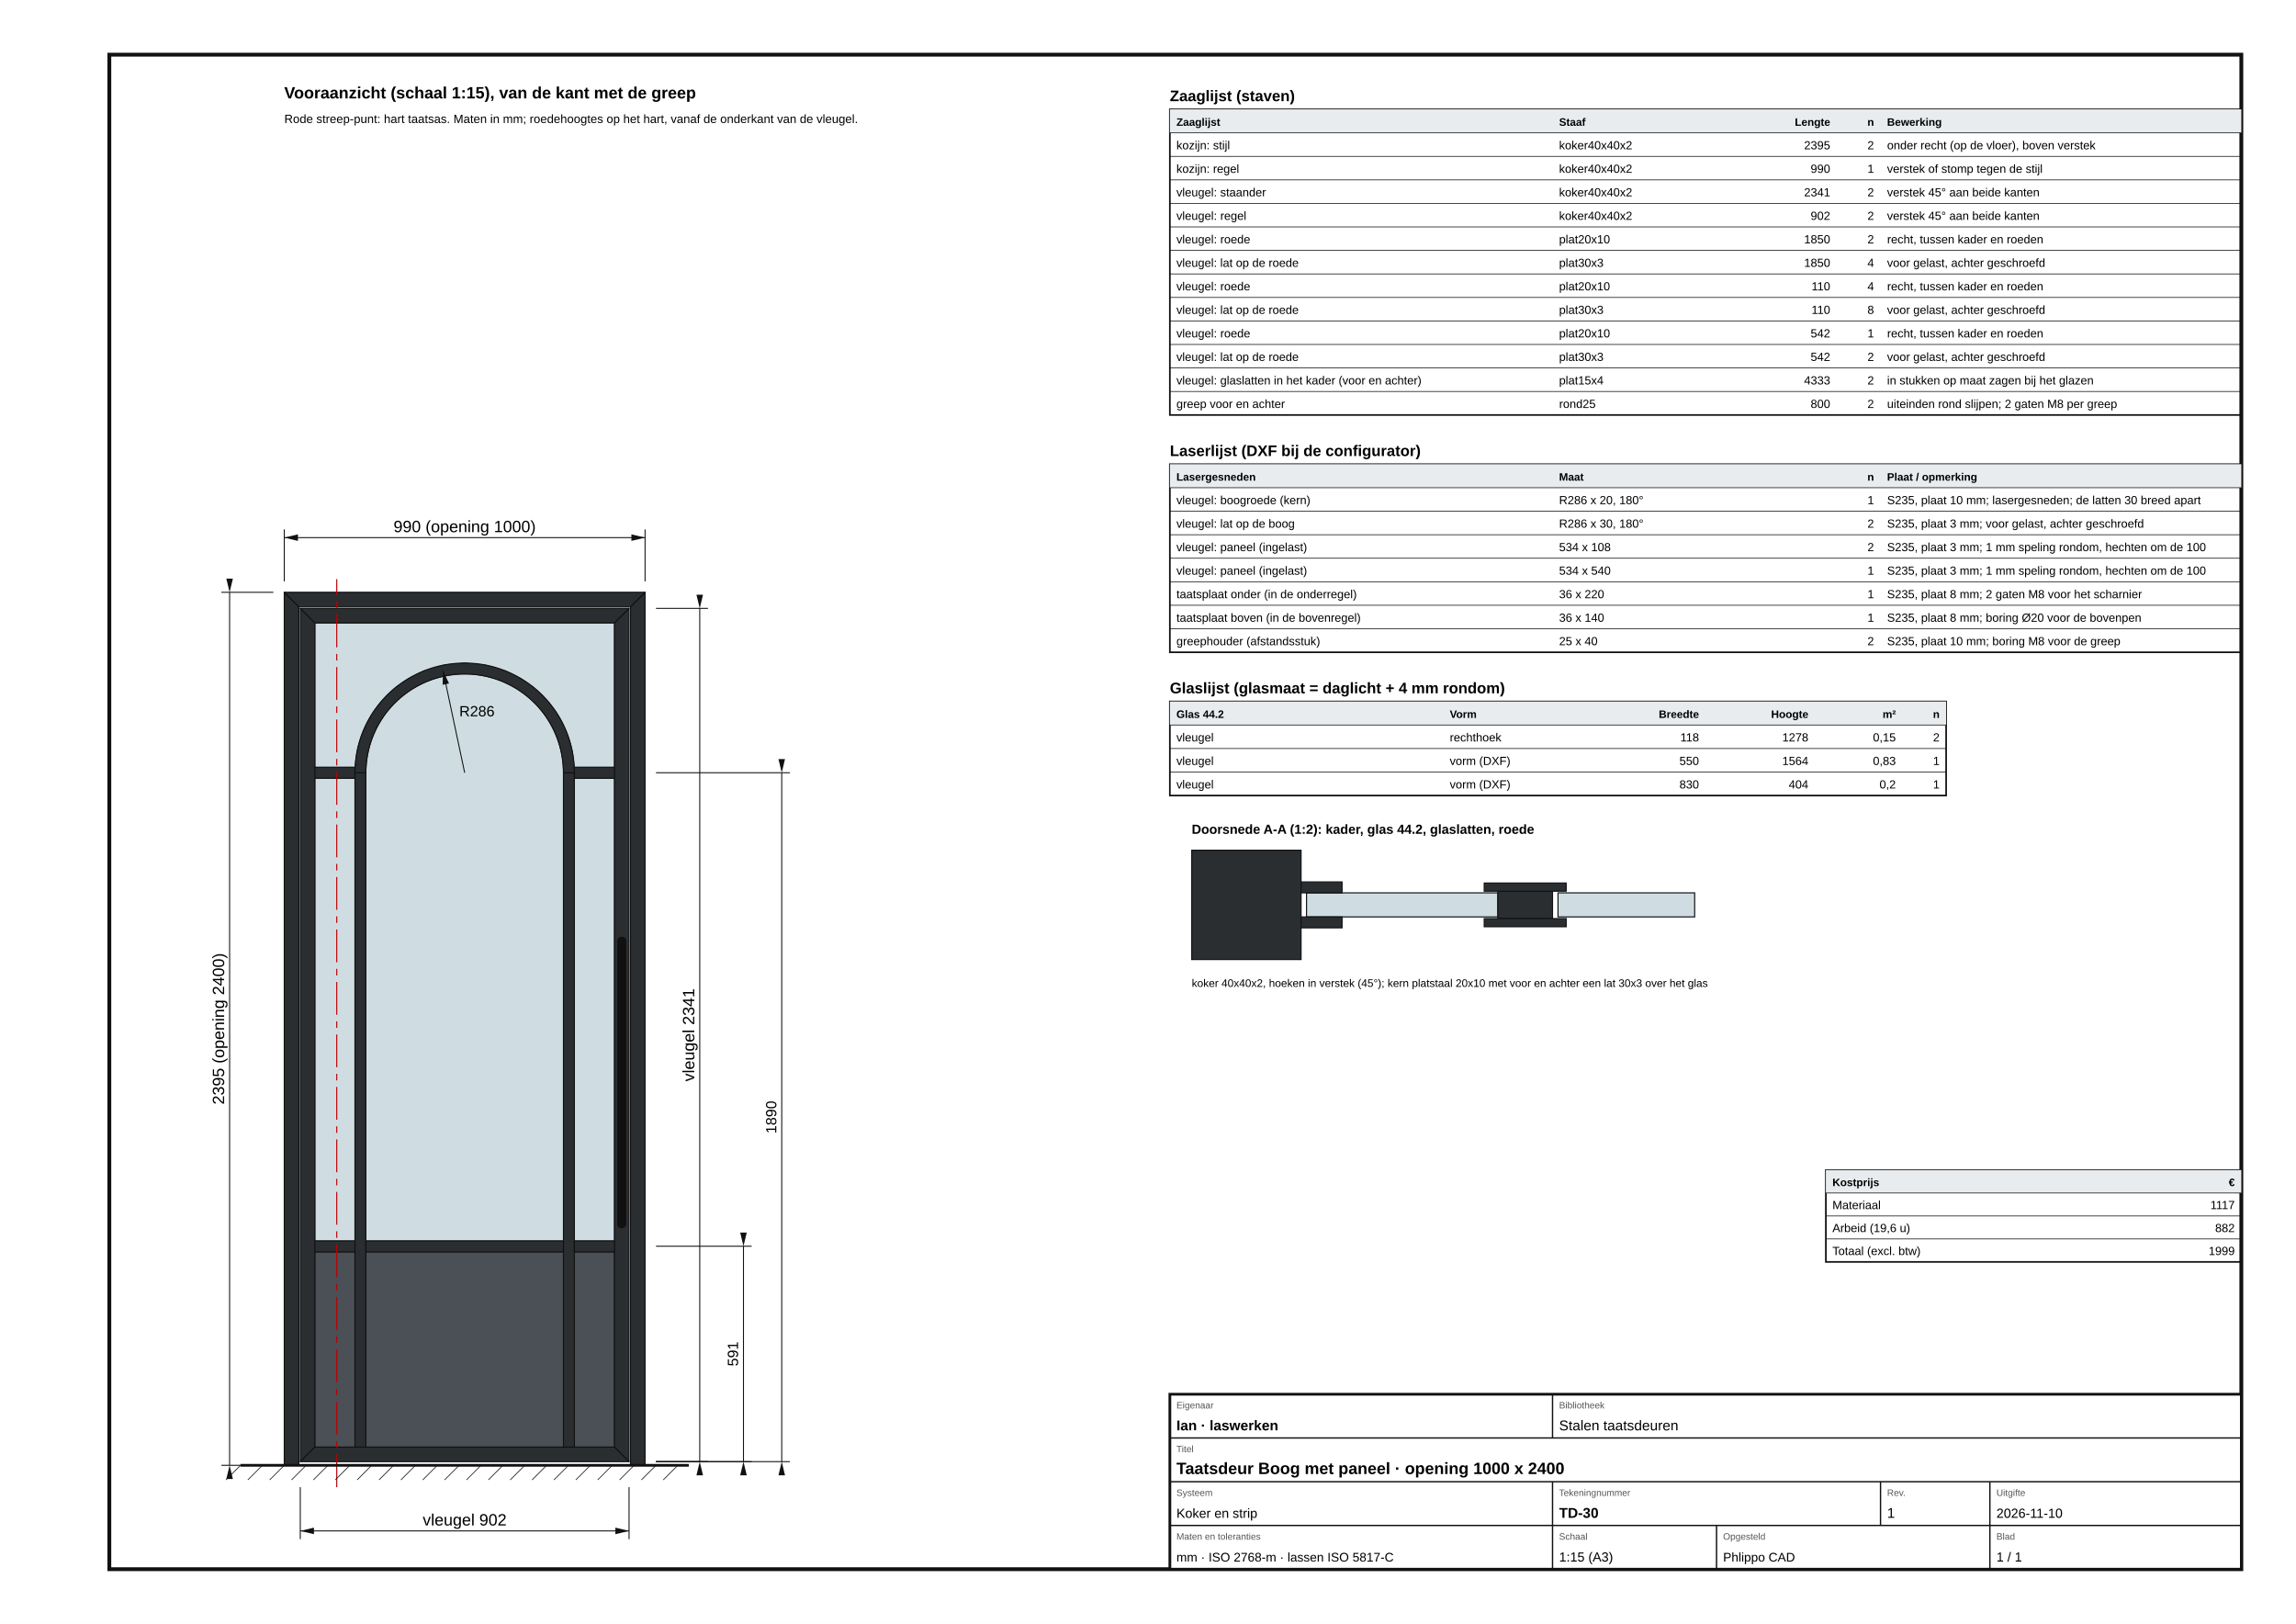
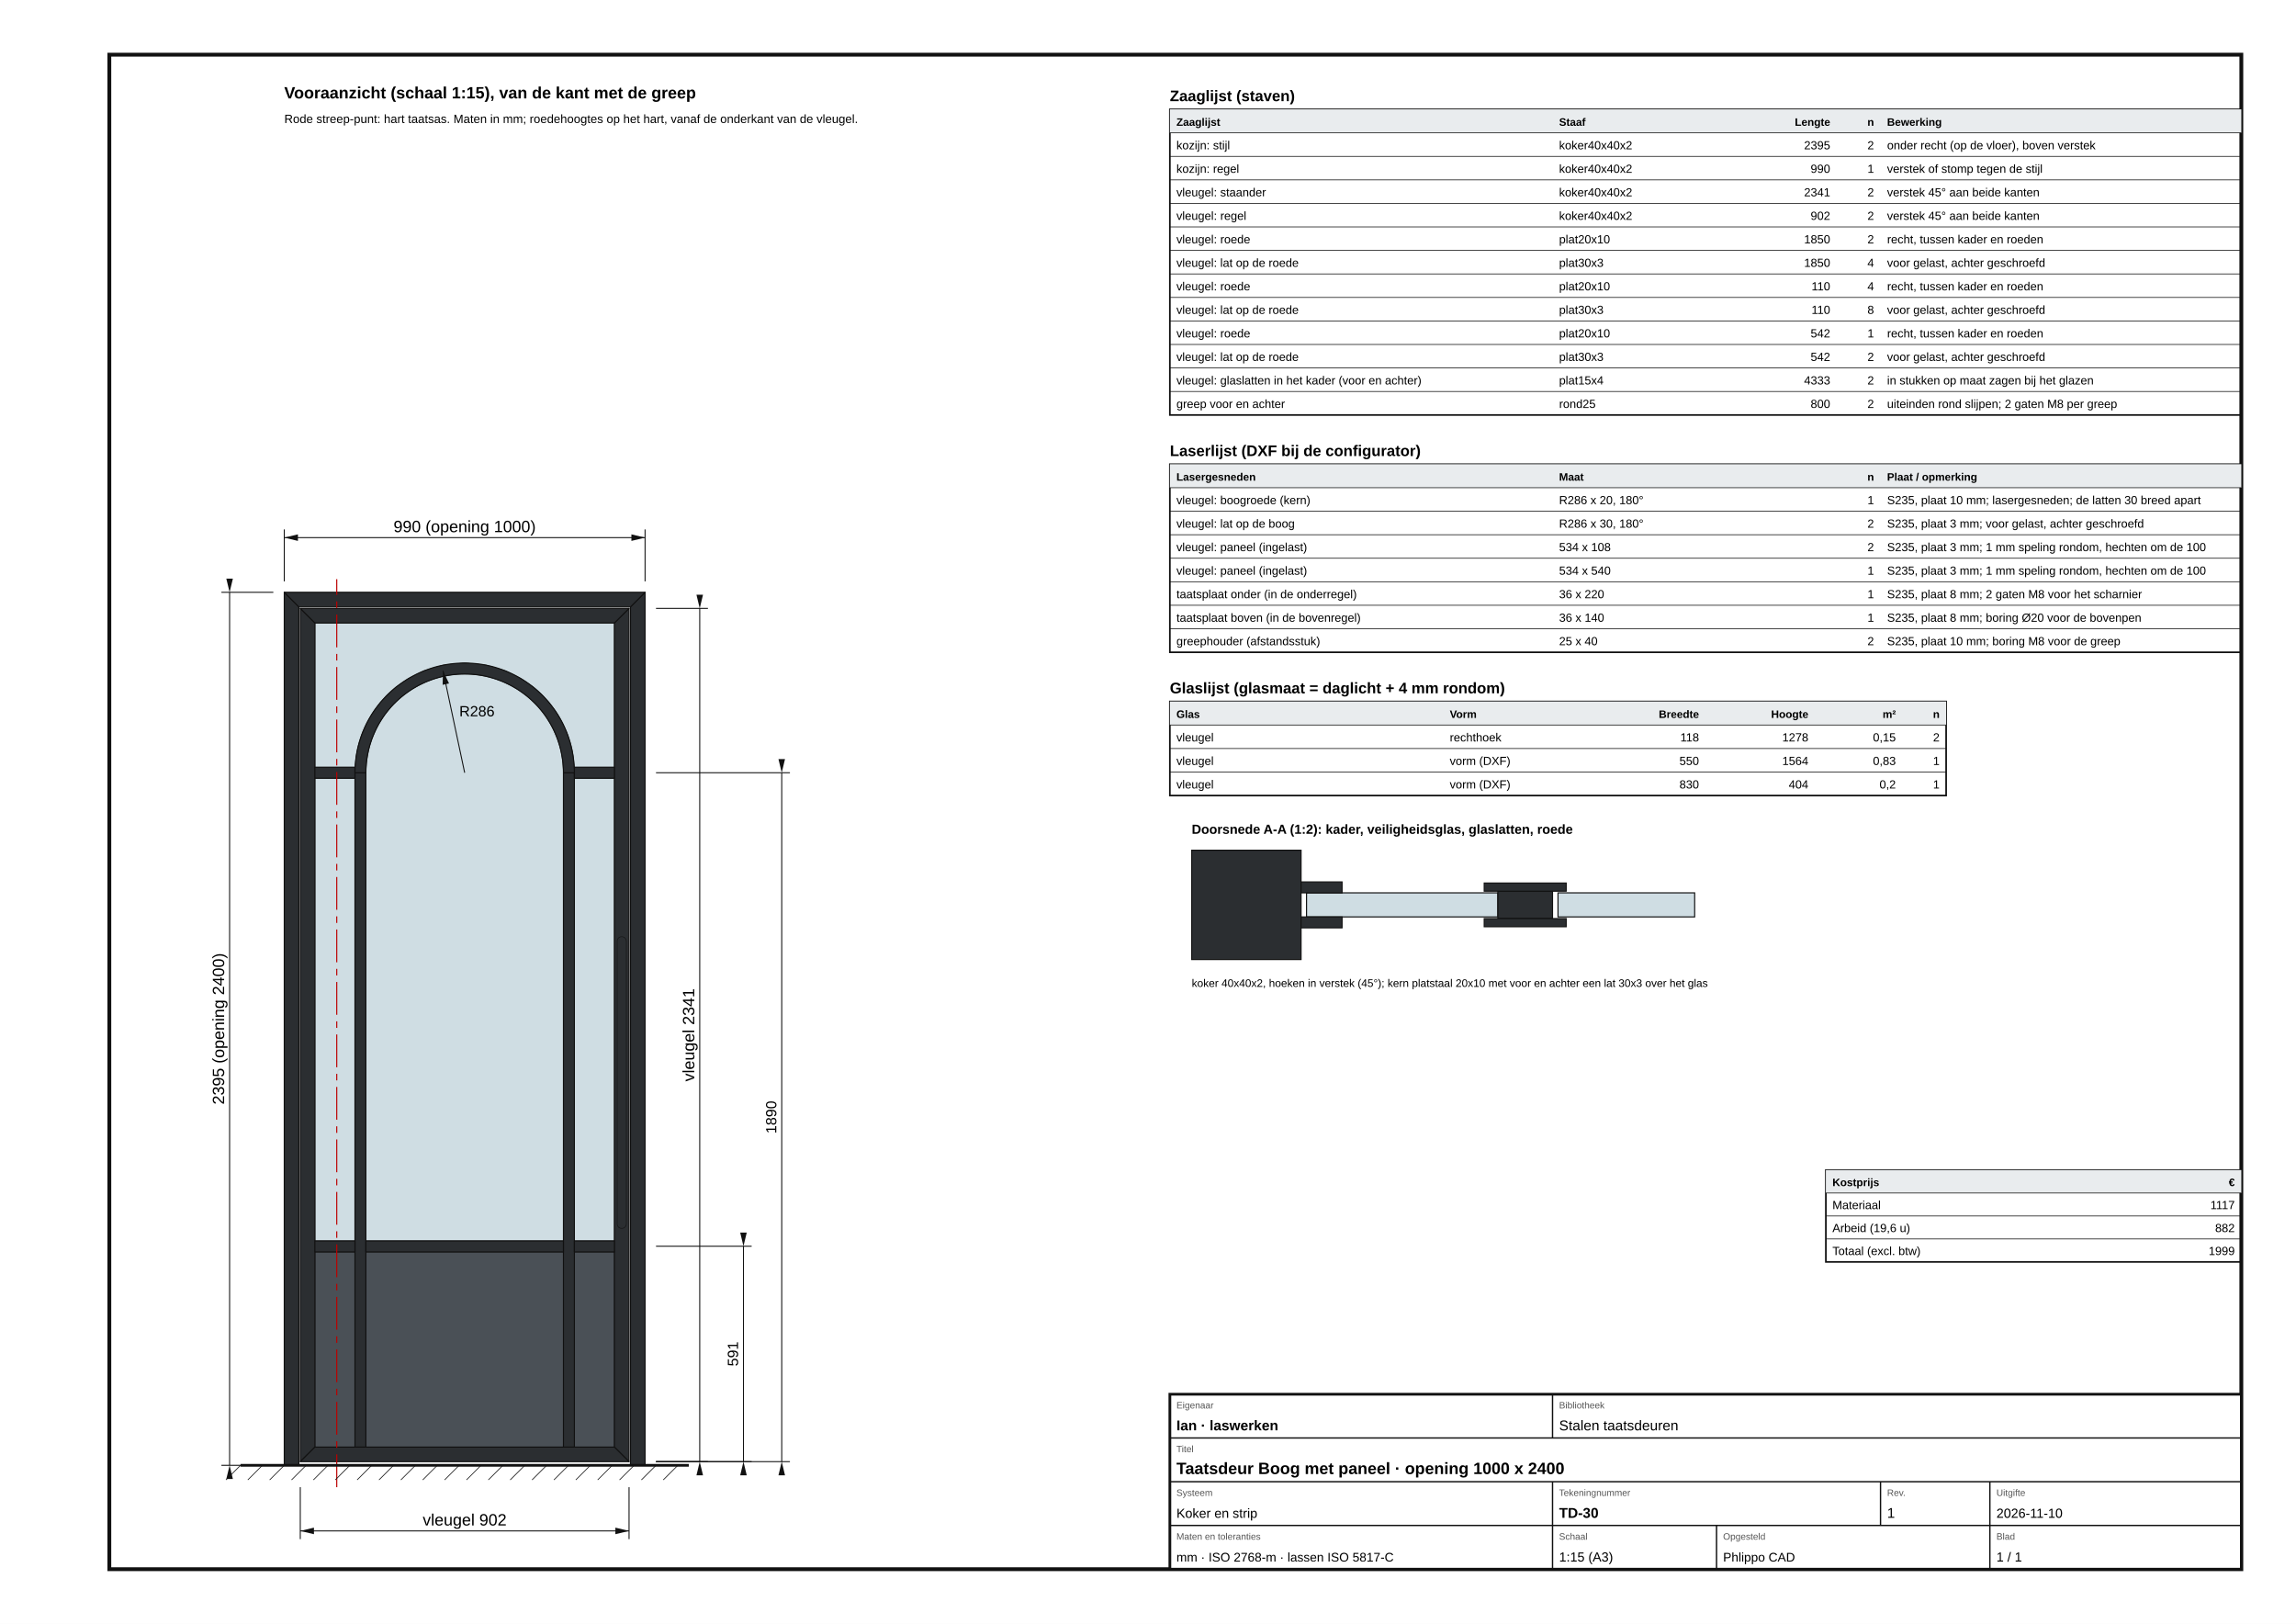
<svg xmlns="http://www.w3.org/2000/svg" viewBox="0 0 420 297" width="420mm" height="297mm" font-family="Arial, Helvetica, sans-serif">
  <rect width="420" height="297" fill="#fff" />
  <rect x="20" y="10" width="390" height="277" fill="none" stroke="#111" stroke-width="0.7" />
  <polygon points="57.6,226.97 64.93,226.97 64.93,142.33 57.6,142.33" fill="#cfdde3" stroke="#111" stroke-width="0.15" stroke-linejoin="round" />
  <polygon points="105.07,226.97 112.4,226.97 112.4,142.33 105.07,142.33" fill="#cfdde3" stroke="#111" stroke-width="0.15" stroke-linejoin="round" />
  <polygon points="66.93,226.97 103.07,226.97 103.07,141.33 103.07,141.33 103.06,140.86 103.04,140.39 103.01,139.92 102.97,139.44 102.91,138.98 102.84,138.51 102.76,138.04 102.67,137.58 102.57,137.12 102.45,136.66 102.32,136.2 102.18,135.75 102.03,135.3 101.87,134.86 101.69,134.42 101.5,133.98 101.31,133.56 101.1,133.13 100.88,132.71 100.65,132.3 100.4,131.89 100.15,131.49 99.89,131.1 99.62,130.71 99.33,130.34 99.04,129.96 98.74,129.6 98.43,129.24 98.11,128.9 97.78,128.56 97.44,128.23 97.09,127.91 96.73,127.6 96.37,127.29 96,127 95.62,126.72 95.23,126.44 94.84,126.18 94.44,125.93 94.03,125.69 93.62,125.46 93.2,125.24 92.78,125.03 92.35,124.83 91.91,124.64 91.47,124.47 91.03,124.3 90.58,124.15 90.13,124.01 89.68,123.88 89.22,123.77 88.76,123.66 88.29,123.57 87.83,123.49 87.36,123.42 86.89,123.37 86.42,123.32 85.95,123.29 85.47,123.27 85,123.27 84.53,123.27 84.05,123.29 83.58,123.32 83.11,123.37 82.64,123.42 82.17,123.49 81.71,123.57 81.24,123.66 80.78,123.77 80.32,123.88 79.87,124.01 79.42,124.15 78.97,124.3 78.53,124.47 78.09,124.64 77.65,124.83 77.22,125.03 76.8,125.24 76.38,125.46 75.97,125.69 75.56,125.93 75.16,126.18 74.77,126.44 74.38,126.72 74,127 73.63,127.29 73.27,127.6 72.91,127.91 72.56,128.23 72.22,128.56 71.89,128.9 71.57,129.24 71.26,129.6 70.96,129.96 70.67,130.34 70.38,130.71 70.11,131.1 69.85,131.49 69.6,131.89 69.35,132.3 69.12,132.71 68.9,133.13 68.69,133.56 68.5,133.98 68.31,134.42 68.13,134.86 67.97,135.3 67.82,135.75 67.68,136.2 67.55,136.66 67.43,137.12 67.33,137.58 67.24,138.04 67.16,138.51 67.09,138.98 67.03,139.44 66.99,139.92 66.96,140.39 66.94,140.86 66.93,141.33" fill="#cfdde3" stroke="#111" stroke-width="0.15" stroke-linejoin="round" />
  <polygon points="57.6,140.33 64.8,140.33 64.96,140.33 65.15,138.41 65.16,138.33 65.17,138.24 65.19,138.14 65.21,138.03 65.23,137.92 65.25,137.81 65.27,137.68 65.29,137.54 65.32,137.4 65.36,137.24 65.39,137.07 65.43,136.89 65.48,136.69 65.53,136.47 65.59,136.23 65.67,135.96 65.75,135.67 65.85,135.35 65.96,134.99 66.1,134.58 66.27,134.13 66.48,133.62 66.73,133.03 67.05,132.36 67.46,131.59 67.98,130.7 68.67,129.67 69.58,128.49 70.81,127.14 72.46,125.66 74.68,124.13 77.55,122.7 81.06,121.66 85,121.27 88.94,121.66 92.45,122.7 95.32,124.13 97.54,125.66 99.19,127.14 100.42,128.49 101.33,129.67 102.02,130.7 102.54,131.59 102.95,132.36 103.27,133.03 103.52,133.62 103.73,134.13 103.9,134.58 104.04,134.99 104.15,135.35 104.25,135.67 104.33,135.96 104.41,136.23 104.47,136.47 104.52,136.69 104.57,136.89 104.61,137.07 104.64,137.24 104.68,137.4 104.71,137.54 104.73,137.68 104.75,137.81 104.77,137.92 104.79,138.03 104.81,138.14 104.83,138.24 104.84,138.33 104.85,138.41 105.04,140.33 105.2,140.33 112.4,140.33 112.4,113.93 57.6,113.93" fill="#cfdde3" stroke="#111" stroke-width="0.15" stroke-linejoin="round" />
  <polygon points="57.6,264.67 64.93,264.67 64.93,228.97 57.6,228.97" fill="#4a5056" stroke="#111" stroke-width="0.15" stroke-linejoin="round" />
  <polygon points="105.07,264.67 112.4,264.67 112.4,228.97 105.07,228.97" fill="#4a5056" stroke="#111" stroke-width="0.15" stroke-linejoin="round" />
  <polygon points="66.93,264.67 103.07,264.67 103.07,228.97 66.93,228.97" fill="#4a5056" stroke="#111" stroke-width="0.15" stroke-linejoin="round" />
  <polygon points="52,268 52,108.33 54.67,111 54.67,268" fill="#2b2e31" stroke="#111" stroke-width="0.2" stroke-linejoin="round" />
  <polygon points="115.33,268 115.33,111 118,108.33 118,268" fill="#2b2e31" stroke="#111" stroke-width="0.2" stroke-linejoin="round" />
  <polygon points="52,108.33 118,108.33 115.33,111 54.67,111" fill="#2b2e31" stroke="#111" stroke-width="0.2" stroke-linejoin="round" />
  <polygon points="54.93,267.33 54.93,111.27 57.6,113.93 57.6,264.67" fill="#2b2e31" stroke="#111" stroke-width="0.2" stroke-linejoin="round" />
  <polygon points="112.4,264.67 112.4,113.93 115.07,111.27 115.07,267.33" fill="#2b2e31" stroke="#111" stroke-width="0.2" stroke-linejoin="round" />
  <polygon points="57.6,264.67 112.4,264.67 115.07,267.33 54.93,267.33" fill="#2b2e31" stroke="#111" stroke-width="0.2" stroke-linejoin="round" />
  <polygon points="54.93,111.27 115.07,111.27 112.4,113.93 57.6,113.93" fill="#2b2e31" stroke="#111" stroke-width="0.2" stroke-linejoin="round" />
  <polygon points="64.93,264.67 64.93,141.33 66.93,141.33 66.93,264.67" fill="#2b2e31" stroke="#111" stroke-width="0.2" stroke-linejoin="round" />
  <polygon points="57.6,140.33 64.93,140.33 64.93,142.33 57.6,142.33" fill="#2b2e31" stroke="#111" stroke-width="0.2" stroke-linejoin="round" />
  <polygon points="57.6,226.97 64.93,226.97 64.93,228.97 57.6,228.97" fill="#2b2e31" stroke="#111" stroke-width="0.2" stroke-linejoin="round" />
  <polygon points="103.07,264.67 103.07,141.33 105.07,141.33 105.07,264.67" fill="#2b2e31" stroke="#111" stroke-width="0.2" stroke-linejoin="round" />
  <polygon points="105.07,140.33 112.4,140.33 112.4,142.33 105.07,142.33" fill="#2b2e31" stroke="#111" stroke-width="0.2" stroke-linejoin="round" />
  <polygon points="105.07,226.97 112.4,226.97 112.4,228.97 105.07,228.97" fill="#2b2e31" stroke="#111" stroke-width="0.2" stroke-linejoin="round" />
  <polygon points="105.07,141.33 105.05,140.63 105.02,139.93 104.96,139.24 104.87,138.54 104.76,137.85 104.63,137.16 104.47,136.48 104.29,135.8 104.08,135.13 103.86,134.47 103.61,133.82 103.33,133.17 103.04,132.54 102.72,131.91 102.38,131.3 102.02,130.7 101.64,130.11 101.23,129.54 100.81,128.98 100.37,128.43 99.91,127.91 99.43,127.39 98.94,126.9 98.43,126.42 97.9,125.96 97.35,125.52 96.79,125.1 96.22,124.7 95.63,124.32 95.03,123.96 94.42,123.62 93.8,123.3 93.16,123 92.52,122.73 91.86,122.48 91.2,122.25 90.53,122.04 89.85,121.86 89.17,121.71 88.48,121.57 87.79,121.46 87.1,121.38 86.4,121.32 85.7,121.28 85,121.27 84.3,121.28 83.6,121.32 82.9,121.38 82.21,121.46 81.52,121.57 80.83,121.71 80.15,121.86 79.47,122.04 78.8,122.25 78.14,122.48 77.48,122.73 76.84,123 76.2,123.3 75.58,123.62 74.97,123.96 74.37,124.32 73.78,124.7 73.21,125.1 72.65,125.52 72.1,125.96 71.57,126.42 71.06,126.9 70.57,127.39 70.09,127.91 69.63,128.43 69.19,128.98 68.77,129.54 68.36,130.11 67.98,130.7 67.62,131.3 67.28,131.91 66.96,132.54 66.67,133.17 66.39,133.82 66.14,134.47 65.92,135.13 65.71,135.8 65.53,136.48 65.37,137.16 65.24,137.85 65.13,138.54 65.04,139.24 64.98,139.93 64.95,140.63 64.93,141.33 66.93,141.33 66.94,140.7 66.98,140.07 67.03,139.44 67.11,138.82 67.21,138.2 67.33,137.58 67.47,136.96 67.63,136.35 67.82,135.75 68.02,135.15 68.25,134.57 68.5,133.98 68.76,133.41 69.05,132.85 69.35,132.3 69.68,131.76 70.02,131.23 70.38,130.71 70.76,130.21 71.16,129.72 71.57,129.24 72,128.78 72.45,128.34 72.91,127.91 73.39,127.49 73.88,127.1 74.38,126.72 74.9,126.36 75.43,126.01 75.97,125.69 76.52,125.38 77.08,125.1 77.65,124.83 78.23,124.58 78.82,124.36 79.42,124.15 80.02,123.97 80.63,123.8 81.24,123.66 81.86,123.54 82.49,123.44 83.11,123.37 83.74,123.31 84.37,123.28 85,123.27 85.63,123.28 86.26,123.31 86.89,123.37 87.51,123.44 88.14,123.54 88.76,123.66 89.37,123.8 89.98,123.97 90.58,124.15 91.18,124.36 91.77,124.58 92.35,124.83 92.92,125.1 93.48,125.38 94.03,125.69 94.57,126.01 95.1,126.36 95.62,126.72 96.12,127.1 96.61,127.49 97.09,127.91 97.55,128.34 98,128.78 98.43,129.24 98.84,129.72 99.24,130.21 99.62,130.71 99.98,131.23 100.32,131.76 100.65,132.3 100.95,132.85 101.24,133.41 101.5,133.98 101.75,134.57 101.98,135.15 102.18,135.75 102.37,136.35 102.53,136.96 102.67,137.58 102.79,138.2 102.89,138.82 102.97,139.44 103.02,140.07 103.06,140.7 103.07,141.33" fill="#2b2e31" stroke="#111" stroke-width="0.2" stroke-linejoin="round" />
  <polygon points="66.93,226.97 103.07,226.97 103.07,228.97 66.93,228.97" fill="#2b2e31" stroke="#111" stroke-width="0.2" stroke-linejoin="round" />
  <line x1="61.6" y1="272" x2="61.6" y2="105.93" stroke="#b00" stroke-width="0.2" stroke-dasharray="6 1.2 1.2 1.2" />
-   <rect x="112.9" y="171.33" width="1.67" height="53.33" rx="0.8" fill="#111" stroke="none" />
+   <rect x="112.9" y="171.33" width="1.67" height="53.33" rx="0.8" fill="#2b2e31" stroke="#111" stroke-width="0.1" />
  <line x1="44" y1="268" x2="126" y2="268" stroke="#111" stroke-width="0.5" />
  <line x1="44" y1="268" x2="41.33" y2="270.67" stroke="#111" stroke-width="0.13" />
  <line x1="48" y1="268" x2="45.33" y2="270.67" stroke="#111" stroke-width="0.13" />
  <line x1="52" y1="268" x2="49.33" y2="270.67" stroke="#111" stroke-width="0.13" />
  <line x1="56" y1="268" x2="53.33" y2="270.67" stroke="#111" stroke-width="0.13" />
  <line x1="60" y1="268" x2="57.33" y2="270.67" stroke="#111" stroke-width="0.13" />
  <line x1="64" y1="268" x2="61.33" y2="270.67" stroke="#111" stroke-width="0.13" />
  <line x1="68" y1="268" x2="65.33" y2="270.67" stroke="#111" stroke-width="0.13" />
  <line x1="72" y1="268" x2="69.33" y2="270.67" stroke="#111" stroke-width="0.13" />
  <line x1="76" y1="268" x2="73.33" y2="270.67" stroke="#111" stroke-width="0.13" />
  <line x1="80" y1="268" x2="77.33" y2="270.67" stroke="#111" stroke-width="0.13" />
  <line x1="84" y1="268" x2="81.33" y2="270.67" stroke="#111" stroke-width="0.13" />
  <line x1="88" y1="268" x2="85.33" y2="270.67" stroke="#111" stroke-width="0.13" />
  <line x1="92" y1="268" x2="89.33" y2="270.67" stroke="#111" stroke-width="0.13" />
  <line x1="96" y1="268" x2="93.33" y2="270.67" stroke="#111" stroke-width="0.13" />
  <line x1="100" y1="268" x2="97.33" y2="270.67" stroke="#111" stroke-width="0.13" />
  <line x1="104" y1="268" x2="101.33" y2="270.67" stroke="#111" stroke-width="0.13" />
  <line x1="108" y1="268" x2="105.33" y2="270.67" stroke="#111" stroke-width="0.13" />
  <line x1="112" y1="268" x2="109.33" y2="270.67" stroke="#111" stroke-width="0.13" />
  <line x1="116" y1="268" x2="113.33" y2="270.67" stroke="#111" stroke-width="0.13" />
  <line x1="120" y1="268" x2="117.33" y2="270.67" stroke="#111" stroke-width="0.13" />
  <line x1="124" y1="268" x2="121.33" y2="270.67" stroke="#111" stroke-width="0.13" />
  <line x1="52" y1="106.33" x2="52" y2="96.83" stroke="#111" stroke-width="0.18" />
  <line x1="118" y1="106.33" x2="118" y2="96.83" stroke="#111" stroke-width="0.18" />
  <line x1="52" y1="98.33" x2="118" y2="98.33" stroke="#111" stroke-width="0.18" />
  <polygon points="52,98.33 54.5,98.93 54.5,97.73" fill="#111" />
  <polygon points="118,98.33 115.5,97.73 115.5,98.93" fill="#111" />
  <text x="85" y="97.33" font-size="3" text-anchor="middle">990 (opening 1000)</text>
  <line x1="50" y1="268" x2="40.5" y2="268" stroke="#111" stroke-width="0.18" />
  <line x1="50" y1="108.33" x2="40.5" y2="108.33" stroke="#111" stroke-width="0.18" />
  <line x1="42" y1="268" x2="42" y2="108.33" stroke="#111" stroke-width="0.18" />
  <polygon points="42,268 41.4,270.5 42.6,270.5" fill="#111" />
  <polygon points="42,108.33 42.6,105.83 41.4,105.83" fill="#111" />
  <text x="41" y="188.17" font-size="3" text-anchor="middle" transform="rotate(-90 41 188.17)">2395 (opening 2400)</text>
  <line x1="54.93" y1="272" x2="54.93" y2="281.5" stroke="#111" stroke-width="0.18" />
  <line x1="115.07" y1="272" x2="115.07" y2="281.5" stroke="#111" stroke-width="0.18" />
  <line x1="54.93" y1="280" x2="115.07" y2="280" stroke="#111" stroke-width="0.18" />
  <polygon points="54.93,280 57.43,280.6 57.43,279.4" fill="#111" />
  <polygon points="115.07,280 112.57,279.4 112.57,280.6" fill="#111" />
  <text x="85" y="279" font-size="3" text-anchor="middle">vleugel 902</text>
  <line x1="120" y1="267.33" x2="129.5" y2="267.33" stroke="#111" stroke-width="0.18" />
  <line x1="120" y1="111.27" x2="129.5" y2="111.27" stroke="#111" stroke-width="0.18" />
  <line x1="128" y1="267.33" x2="128" y2="111.27" stroke="#111" stroke-width="0.18" />
  <polygon points="128,267.33 127.4,269.83 128.6,269.83" fill="#111" />
  <polygon points="128,111.27 128.6,108.77 127.4,108.77" fill="#111" />
  <text x="127" y="189.3" font-size="3" text-anchor="middle" transform="rotate(-90 127 189.3)">vleugel 2341</text>
  <line x1="120" y1="267.33" x2="137.5" y2="267.33" stroke="#111" stroke-width="0.18" />
  <line x1="120" y1="227.93" x2="137.5" y2="227.93" stroke="#111" stroke-width="0.18" />
  <line x1="136" y1="267.33" x2="136" y2="227.93" stroke="#111" stroke-width="0.18" />
  <polygon points="136,267.33 135.4,269.83 136.6,269.83" fill="#111" />
  <polygon points="136,227.93 136.6,225.43 135.4,225.43" fill="#111" />
  <text x="135" y="247.63" font-size="2.7" text-anchor="middle" transform="rotate(-90 135 247.63)">591</text>
  <line x1="120" y1="267.33" x2="144.5" y2="267.33" stroke="#111" stroke-width="0.18" />
  <line x1="120" y1="141.33" x2="144.5" y2="141.33" stroke="#111" stroke-width="0.18" />
  <line x1="143" y1="267.33" x2="143" y2="141.33" stroke="#111" stroke-width="0.18" />
  <polygon points="143,267.33 142.4,269.83 143.6,269.83" fill="#111" />
  <polygon points="143,141.33 143.6,138.83 142.4,138.83" fill="#111" />
  <text x="142" y="204.33" font-size="2.7" text-anchor="middle" transform="rotate(-90 142 204.33)">1890</text>
  <line x1="85" y1="141.33" x2="81.04" y2="122.68" stroke="#111" stroke-width="0.18" />
  <polygon points="81.04,122.68 80.97,125.25 82.14,125" fill="#111" />
  <text x="84.02" y="131.01" font-size="2.7">R286</text>
  <text x="52" y="18" font-size="3" font-weight="700">Vooraanzicht (schaal 1:15), van de kant met de greep</text>
  <text x="52" y="22.5" font-size="2.2">Rode streep-punt: hart taatsas. Maten in mm; roedehoogtes op het hart, vanaf de onderkant van de vleugel.</text>
  <text x="214" y="18.5" font-size="2.8" font-weight="700">Zaaglijst (staven)</text>
  <rect x="214" y="20" width="196" height="55.9" fill="none" stroke="#111" stroke-width="0.3" />
  <rect x="214" y="20" width="196" height="4.3" fill="#e9ecee" stroke="none" />
  <text x="215.2" y="23.01" font-size="1.978" font-weight="700">Zaaglijst</text>
  <text x="285.2" y="23.01" font-size="1.978" font-weight="700">Staaf</text>
  <text x="334.8" y="23.01" font-size="1.978" text-anchor="end" font-weight="700">Lengte</text>
  <text x="342.8" y="23.01" font-size="1.978" text-anchor="end" font-weight="700">n</text>
  <text x="345.2" y="23.01" font-size="1.978" font-weight="700">Bewerking</text>
  <line x1="214" y1="24.3" x2="410" y2="24.3" stroke="#111" stroke-width="0.13" />
  <text x="215.2" y="27.31" font-size="2.15">kozijn: stijl</text>
  <text x="285.2" y="27.31" font-size="2.15">koker40x40x2</text>
  <text x="334.8" y="27.31" font-size="2.15" text-anchor="end">2395</text>
  <text x="342.8" y="27.31" font-size="2.15" text-anchor="end">2</text>
  <text x="345.2" y="27.31" font-size="2.15">onder recht (op de vloer), boven verstek</text>
  <line x1="214" y1="28.6" x2="410" y2="28.6" stroke="#111" stroke-width="0.13" />
  <text x="215.2" y="31.61" font-size="2.15">kozijn: regel</text>
  <text x="285.2" y="31.61" font-size="2.15">koker40x40x2</text>
  <text x="334.8" y="31.61" font-size="2.15" text-anchor="end">990</text>
  <text x="342.8" y="31.61" font-size="2.15" text-anchor="end">1</text>
  <text x="345.2" y="31.61" font-size="2.15">verstek of stomp tegen de stijl</text>
  <line x1="214" y1="32.9" x2="410" y2="32.9" stroke="#111" stroke-width="0.13" />
  <text x="215.2" y="35.91" font-size="2.15">vleugel: staander</text>
  <text x="285.2" y="35.91" font-size="2.15">koker40x40x2</text>
  <text x="334.8" y="35.91" font-size="2.15" text-anchor="end">2341</text>
  <text x="342.8" y="35.91" font-size="2.15" text-anchor="end">2</text>
  <text x="345.2" y="35.91" font-size="2.15">verstek 45° aan beide kanten</text>
  <line x1="214" y1="37.2" x2="410" y2="37.2" stroke="#111" stroke-width="0.13" />
  <text x="215.2" y="40.21" font-size="2.15">vleugel: regel</text>
  <text x="285.2" y="40.21" font-size="2.15">koker40x40x2</text>
  <text x="334.8" y="40.21" font-size="2.15" text-anchor="end">902</text>
  <text x="342.8" y="40.21" font-size="2.15" text-anchor="end">2</text>
  <text x="345.2" y="40.21" font-size="2.15">verstek 45° aan beide kanten</text>
  <line x1="214" y1="41.5" x2="410" y2="41.5" stroke="#111" stroke-width="0.13" />
  <text x="215.2" y="44.51" font-size="2.15">vleugel: roede</text>
  <text x="285.2" y="44.51" font-size="2.15">plat20x10</text>
  <text x="334.8" y="44.51" font-size="2.15" text-anchor="end">1850</text>
  <text x="342.8" y="44.51" font-size="2.15" text-anchor="end">2</text>
  <text x="345.2" y="44.51" font-size="2.15">recht, tussen kader en roeden</text>
  <line x1="214" y1="45.8" x2="410" y2="45.8" stroke="#111" stroke-width="0.13" />
  <text x="215.2" y="48.81" font-size="2.15">vleugel: lat op de roede</text>
  <text x="285.2" y="48.81" font-size="2.15">plat30x3</text>
  <text x="334.8" y="48.81" font-size="2.15" text-anchor="end">1850</text>
  <text x="342.8" y="48.81" font-size="2.15" text-anchor="end">4</text>
  <text x="345.2" y="48.81" font-size="2.15">voor gelast, achter geschroefd</text>
  <line x1="214" y1="50.1" x2="410" y2="50.1" stroke="#111" stroke-width="0.13" />
  <text x="215.2" y="53.11" font-size="2.15">vleugel: roede</text>
  <text x="285.2" y="53.11" font-size="2.15">plat20x10</text>
  <text x="334.8" y="53.11" font-size="2.15" text-anchor="end">110</text>
  <text x="342.8" y="53.11" font-size="2.15" text-anchor="end">4</text>
  <text x="345.2" y="53.11" font-size="2.15">recht, tussen kader en roeden</text>
  <line x1="214" y1="54.4" x2="410" y2="54.4" stroke="#111" stroke-width="0.13" />
  <text x="215.2" y="57.41" font-size="2.15">vleugel: lat op de roede</text>
  <text x="285.2" y="57.41" font-size="2.15">plat30x3</text>
  <text x="334.8" y="57.41" font-size="2.15" text-anchor="end">110</text>
  <text x="342.8" y="57.41" font-size="2.15" text-anchor="end">8</text>
  <text x="345.2" y="57.41" font-size="2.15">voor gelast, achter geschroefd</text>
  <line x1="214" y1="58.7" x2="410" y2="58.7" stroke="#111" stroke-width="0.13" />
  <text x="215.2" y="61.71" font-size="2.15">vleugel: roede</text>
  <text x="285.2" y="61.71" font-size="2.15">plat20x10</text>
  <text x="334.8" y="61.71" font-size="2.15" text-anchor="end">542</text>
  <text x="342.8" y="61.71" font-size="2.15" text-anchor="end">1</text>
  <text x="345.2" y="61.71" font-size="2.15">recht, tussen kader en roeden</text>
  <line x1="214" y1="63" x2="410" y2="63" stroke="#111" stroke-width="0.13" />
  <text x="215.2" y="66.01" font-size="2.15">vleugel: lat op de roede</text>
  <text x="285.2" y="66.01" font-size="2.15">plat30x3</text>
  <text x="334.8" y="66.01" font-size="2.15" text-anchor="end">542</text>
  <text x="342.8" y="66.01" font-size="2.15" text-anchor="end">2</text>
  <text x="345.2" y="66.01" font-size="2.15">voor gelast, achter geschroefd</text>
  <line x1="214" y1="67.3" x2="410" y2="67.3" stroke="#111" stroke-width="0.13" />
  <text x="215.2" y="70.31" font-size="2.15">vleugel: glaslatten in het kader (voor en achter)</text>
  <text x="285.2" y="70.31" font-size="2.15">plat15x4</text>
  <text x="334.8" y="70.31" font-size="2.15" text-anchor="end">4333</text>
  <text x="342.8" y="70.31" font-size="2.15" text-anchor="end">2</text>
  <text x="345.2" y="70.31" font-size="2.15">in stukken op maat zagen bij het glazen</text>
  <line x1="214" y1="71.6" x2="410" y2="71.6" stroke="#111" stroke-width="0.13" />
  <text x="215.2" y="74.61" font-size="2.15">greep voor en achter</text>
  <text x="285.2" y="74.61" font-size="2.15">rond25</text>
  <text x="334.8" y="74.61" font-size="2.15" text-anchor="end">800</text>
  <text x="342.8" y="74.61" font-size="2.15" text-anchor="end">2</text>
  <text x="345.2" y="74.61" font-size="2.15">uiteinden rond slijpen; 2 gaten M8 per greep</text>
  <text x="214" y="83.4" font-size="2.8" font-weight="700">Laserlijst (DXF bij de configurator)</text>
  <rect x="214" y="84.9" width="196" height="34.4" fill="none" stroke="#111" stroke-width="0.3" />
  <rect x="214" y="84.9" width="196" height="4.3" fill="#e9ecee" stroke="none" />
  <text x="215.2" y="87.91" font-size="1.978" font-weight="700">Lasergesneden</text>
  <text x="285.2" y="87.91" font-size="1.978" font-weight="700">Maat</text>
  <text x="342.8" y="87.91" font-size="1.978" text-anchor="end" font-weight="700">n</text>
  <text x="345.2" y="87.91" font-size="1.978" font-weight="700">Plaat / opmerking</text>
  <line x1="214" y1="89.2" x2="410" y2="89.2" stroke="#111" stroke-width="0.13" />
  <text x="215.2" y="92.21" font-size="2.15">vleugel: boogroede (kern)</text>
  <text x="285.2" y="92.21" font-size="2.15">R286 x 20, 180°</text>
  <text x="342.8" y="92.21" font-size="2.15" text-anchor="end">1</text>
  <text x="345.2" y="92.21" font-size="2.15">S235, plaat 10 mm; lasergesneden; de latten 30 breed apart</text>
  <line x1="214" y1="93.5" x2="410" y2="93.5" stroke="#111" stroke-width="0.13" />
  <text x="215.2" y="96.51" font-size="2.15">vleugel: lat op de boog</text>
  <text x="285.2" y="96.51" font-size="2.15">R286 x 30, 180°</text>
  <text x="342.8" y="96.51" font-size="2.15" text-anchor="end">2</text>
  <text x="345.2" y="96.51" font-size="2.15">S235, plaat 3 mm; voor gelast, achter geschroefd</text>
  <line x1="214" y1="97.8" x2="410" y2="97.8" stroke="#111" stroke-width="0.13" />
  <text x="215.2" y="100.81" font-size="2.15">vleugel: paneel (ingelast)</text>
  <text x="285.2" y="100.81" font-size="2.15">534 x 108</text>
  <text x="342.8" y="100.81" font-size="2.15" text-anchor="end">2</text>
  <text x="345.2" y="100.81" font-size="2.15">S235, plaat 3 mm; 1 mm speling rondom, hechten om de 100</text>
  <line x1="214" y1="102.1" x2="410" y2="102.1" stroke="#111" stroke-width="0.13" />
  <text x="215.2" y="105.11" font-size="2.15">vleugel: paneel (ingelast)</text>
  <text x="285.2" y="105.11" font-size="2.15">534 x 540</text>
  <text x="342.8" y="105.11" font-size="2.15" text-anchor="end">1</text>
  <text x="345.2" y="105.11" font-size="2.15">S235, plaat 3 mm; 1 mm speling rondom, hechten om de 100</text>
  <line x1="214" y1="106.4" x2="410" y2="106.4" stroke="#111" stroke-width="0.13" />
  <text x="215.2" y="109.41" font-size="2.15">taatsplaat onder (in de onderregel)</text>
  <text x="285.2" y="109.41" font-size="2.15">36 x 220</text>
  <text x="342.8" y="109.41" font-size="2.15" text-anchor="end">1</text>
  <text x="345.2" y="109.41" font-size="2.15">S235, plaat 8 mm; 2 gaten M8 voor het scharnier</text>
  <line x1="214" y1="110.7" x2="410" y2="110.7" stroke="#111" stroke-width="0.13" />
  <text x="215.2" y="113.71" font-size="2.15">taatsplaat boven (in de bovenregel)</text>
  <text x="285.2" y="113.71" font-size="2.15">36 x 140</text>
  <text x="342.8" y="113.71" font-size="2.15" text-anchor="end">1</text>
  <text x="345.2" y="113.71" font-size="2.15">S235, plaat 8 mm; boring Ø20 voor de bovenpen</text>
  <line x1="214" y1="115" x2="410" y2="115" stroke="#111" stroke-width="0.13" />
  <text x="215.2" y="118.01" font-size="2.15">greephouder (afstandsstuk)</text>
  <text x="285.2" y="118.01" font-size="2.15">25 x 40</text>
  <text x="342.8" y="118.01" font-size="2.15" text-anchor="end">2</text>
  <text x="345.2" y="118.01" font-size="2.15">S235, plaat 10 mm; boring M8 voor de greep</text>
  <text x="214" y="126.8" font-size="2.8" font-weight="700">Glaslijst (glasmaat = daglicht + 4 mm rondom)</text>
  <rect x="214" y="128.3" width="142" height="17.2" fill="none" stroke="#111" stroke-width="0.3" />
  <rect x="214" y="128.3" width="142" height="4.3" fill="#e9ecee" stroke="none" />
-   <text x="215.2" y="131.31" font-size="1.978" font-weight="700">Glas 44.2</text>
+   <text x="215.2" y="131.31" font-size="1.978" font-weight="700">Glas</text>
  <text x="265.2" y="131.31" font-size="1.978" font-weight="700">Vorm</text>
  <text x="310.8" y="131.31" font-size="1.978" text-anchor="end" font-weight="700">Breedte</text>
  <text x="330.8" y="131.31" font-size="1.978" text-anchor="end" font-weight="700">Hoogte</text>
  <text x="346.8" y="131.31" font-size="1.978" text-anchor="end" font-weight="700">m²</text>
  <text x="354.8" y="131.31" font-size="1.978" text-anchor="end" font-weight="700">n</text>
  <line x1="214" y1="132.6" x2="356" y2="132.6" stroke="#111" stroke-width="0.13" />
  <text x="215.2" y="135.61" font-size="2.15">vleugel</text>
  <text x="265.2" y="135.61" font-size="2.15">rechthoek</text>
  <text x="310.8" y="135.61" font-size="2.15" text-anchor="end">118</text>
  <text x="330.8" y="135.61" font-size="2.15" text-anchor="end">1278</text>
  <text x="346.8" y="135.61" font-size="2.15" text-anchor="end">0,15</text>
  <text x="354.8" y="135.61" font-size="2.15" text-anchor="end">2</text>
  <line x1="214" y1="136.9" x2="356" y2="136.9" stroke="#111" stroke-width="0.13" />
  <text x="215.2" y="139.91" font-size="2.15">vleugel</text>
  <text x="265.2" y="139.91" font-size="2.15">vorm (DXF)</text>
  <text x="310.8" y="139.91" font-size="2.15" text-anchor="end">550</text>
  <text x="330.8" y="139.91" font-size="2.15" text-anchor="end">1564</text>
  <text x="346.8" y="139.91" font-size="2.15" text-anchor="end">0,83</text>
  <text x="354.8" y="139.91" font-size="2.15" text-anchor="end">1</text>
  <line x1="214" y1="141.2" x2="356" y2="141.2" stroke="#111" stroke-width="0.13" />
  <text x="215.2" y="144.21" font-size="2.15">vleugel</text>
  <text x="265.2" y="144.21" font-size="2.15">vorm (DXF)</text>
  <text x="310.8" y="144.21" font-size="2.15" text-anchor="end">830</text>
  <text x="330.8" y="144.21" font-size="2.15" text-anchor="end">404</text>
  <text x="346.8" y="144.21" font-size="2.15" text-anchor="end">0,2</text>
  <text x="354.8" y="144.21" font-size="2.15" text-anchor="end">1</text>
  <rect x="218" y="155.5" width="20" height="20" fill="#2b2e31" stroke="#111" stroke-width="0.2" />
  <rect x="239" y="163.3" width="35" height="4.4" fill="#cfdde3" stroke="#111" stroke-width="0.2" />
  <rect x="238" y="161.3" width="7.5" height="2" fill="#2b2e31" stroke="#111" stroke-width="0.2" />
  <rect x="238" y="167.7" width="7.5" height="2" fill="#2b2e31" stroke="#111" stroke-width="0.2" />
  <rect x="274" y="163" width="10" height="5" fill="#2b2e31" stroke="#111" stroke-width="0.2" />
  <rect x="271.5" y="161.5" width="15" height="1.5" fill="#2b2e31" stroke="#111" stroke-width="0.2" />
  <rect x="271.5" y="168" width="15" height="1.5" fill="#2b2e31" stroke="#111" stroke-width="0.2" />
  <rect x="285" y="163.3" width="25" height="4.4" fill="#cfdde3" stroke="#111" stroke-width="0.2" />
-   <text x="218" y="152.5" font-size="2.4" font-weight="700">Doorsnede A-A (1:2): kader, glas 44.2, glaslatten, roede</text>
+   <text x="218" y="152.5" font-size="2.4" font-weight="700">Doorsnede A-A (1:2): kader, veiligheidsglas, glaslatten, roede</text>
  <text x="218" y="180.5" font-size="2">koker 40x40x2, hoeken in verstek (45°); kern platstaal 20x10 met voor en achter een lat 30x3 over het glas</text>
  <rect x="334" y="214" width="76" height="16.8" fill="none" stroke="#111" stroke-width="0.3" />
  <rect x="334" y="214" width="76" height="4.2" fill="#e9ecee" stroke="none" />
  <text x="335.2" y="216.94" font-size="1.978" font-weight="700">Kostprijs</text>
  <text x="408.8" y="216.94" font-size="1.978" text-anchor="end" font-weight="700">€</text>
  <line x1="334" y1="218.2" x2="410" y2="218.2" stroke="#111" stroke-width="0.13" />
  <text x="335.2" y="221.14" font-size="2.15">Materiaal</text>
  <text x="408.8" y="221.14" font-size="2.15" text-anchor="end">1117</text>
  <line x1="334" y1="222.4" x2="410" y2="222.4" stroke="#111" stroke-width="0.13" />
  <text x="335.2" y="225.34" font-size="2.15">Arbeid (19,6 u)</text>
  <text x="408.8" y="225.34" font-size="2.15" text-anchor="end">882</text>
  <line x1="334" y1="226.6" x2="410" y2="226.6" stroke="#111" stroke-width="0.13" />
  <text x="335.2" y="229.54" font-size="2.15">Totaal (excl. btw)</text>
  <text x="408.8" y="229.54" font-size="2.15" text-anchor="end">1999</text>
  <rect x="214" y="255" width="196" height="32" fill="#fff" stroke="#111" stroke-width="0.5" />
  <line x1="214" y1="263" x2="410" y2="263" stroke="#111" stroke-width="0.25" />
  <line x1="214" y1="271" x2="410" y2="271" stroke="#111" stroke-width="0.25" />
  <line x1="214" y1="279" x2="410" y2="279" stroke="#111" stroke-width="0.25" />
  <text x="215.2" y="257.6" font-size="1.7" fill="#555">Eigenaar</text>
  <text x="215.2" y="261.6" font-size="2.6" font-weight="700">Ian · laswerken</text>
  <line x1="284" y1="255" x2="284" y2="263" stroke="#111" stroke-width="0.25" />
  <text x="285.2" y="257.6" font-size="1.7" fill="#555">Bibliotheek</text>
  <text x="285.2" y="261.6" font-size="2.6">Stalen taatsdeuren</text>
  <text x="215.2" y="265.6" font-size="1.7" fill="#555">Titel</text>
  <text x="215.2" y="269.6" font-size="3" font-weight="700">Taatsdeur Boog met paneel · opening 1000 x 2400</text>
  <text x="215.2" y="273.6" font-size="1.7" fill="#555">Systeem</text>
  <text x="215.2" y="277.6" font-size="2.4">Koker en strip</text>
  <line x1="284" y1="271" x2="284" y2="279" stroke="#111" stroke-width="0.25" />
  <text x="285.2" y="273.6" font-size="1.7" fill="#555">Tekeningnummer</text>
  <text x="285.2" y="277.6" font-size="2.6" font-weight="700">TD-30</text>
  <line x1="344" y1="271" x2="344" y2="279" stroke="#111" stroke-width="0.25" />
  <text x="345.2" y="273.6" font-size="1.7" fill="#555">Rev.</text>
  <text x="345.2" y="277.6" font-size="2.6">1</text>
  <line x1="364" y1="271" x2="364" y2="279" stroke="#111" stroke-width="0.25" />
  <text x="365.2" y="273.6" font-size="1.7" fill="#555">Uitgifte</text>
  <text x="365.2" y="277.6" font-size="2.4">2026-11-10</text>
  <text x="215.2" y="281.6" font-size="1.7" fill="#555">Maten en toleranties</text>
  <text x="215.2" y="285.6" font-size="2.3">mm · ISO 2768-m · lassen ISO 5817-C</text>
  <line x1="284" y1="279" x2="284" y2="287" stroke="#111" stroke-width="0.25" />
  <text x="285.2" y="281.6" font-size="1.7" fill="#555">Schaal</text>
  <text x="285.2" y="285.6" font-size="2.4">1:15 (A3)</text>
  <line x1="314" y1="279" x2="314" y2="287" stroke="#111" stroke-width="0.25" />
  <text x="315.2" y="281.6" font-size="1.7" fill="#555">Opgesteld</text>
  <text x="315.2" y="285.6" font-size="2.3">Phlippo CAD</text>
  <line x1="364" y1="279" x2="364" y2="287" stroke="#111" stroke-width="0.25" />
  <text x="365.2" y="281.6" font-size="1.7" fill="#555">Blad</text>
  <text x="365.2" y="285.6" font-size="2.4">1 / 1</text>
</svg>
